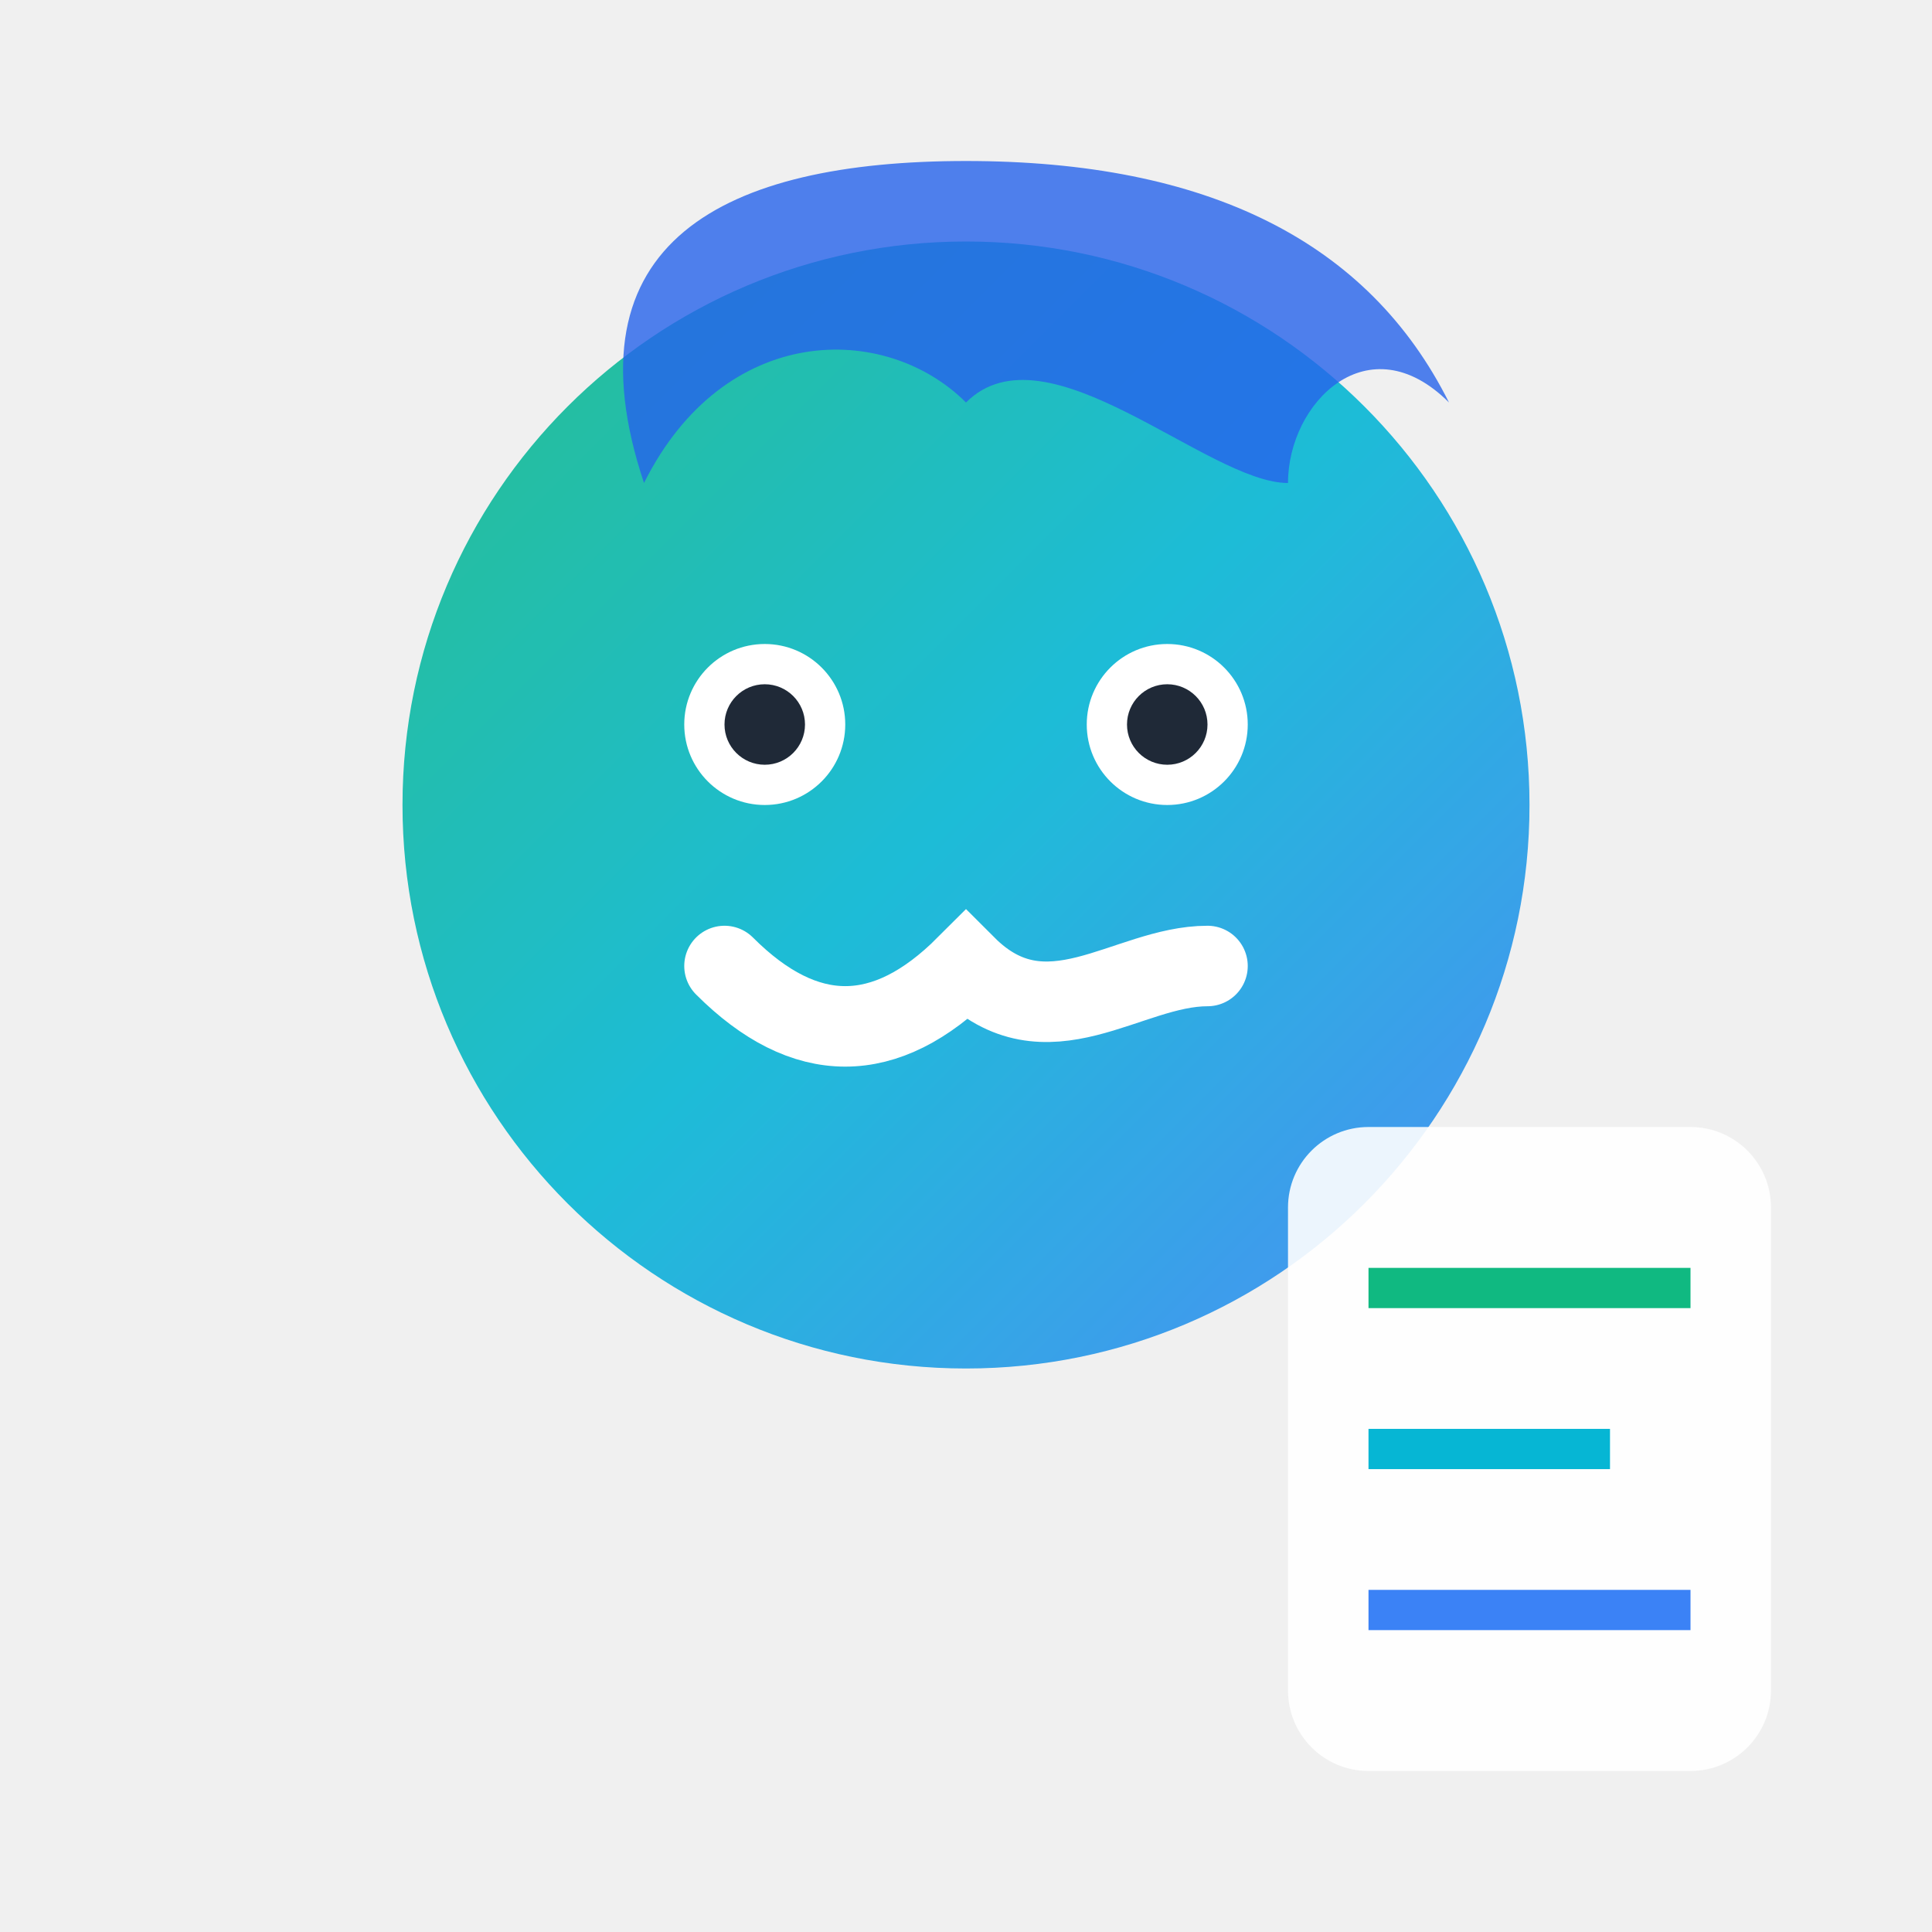
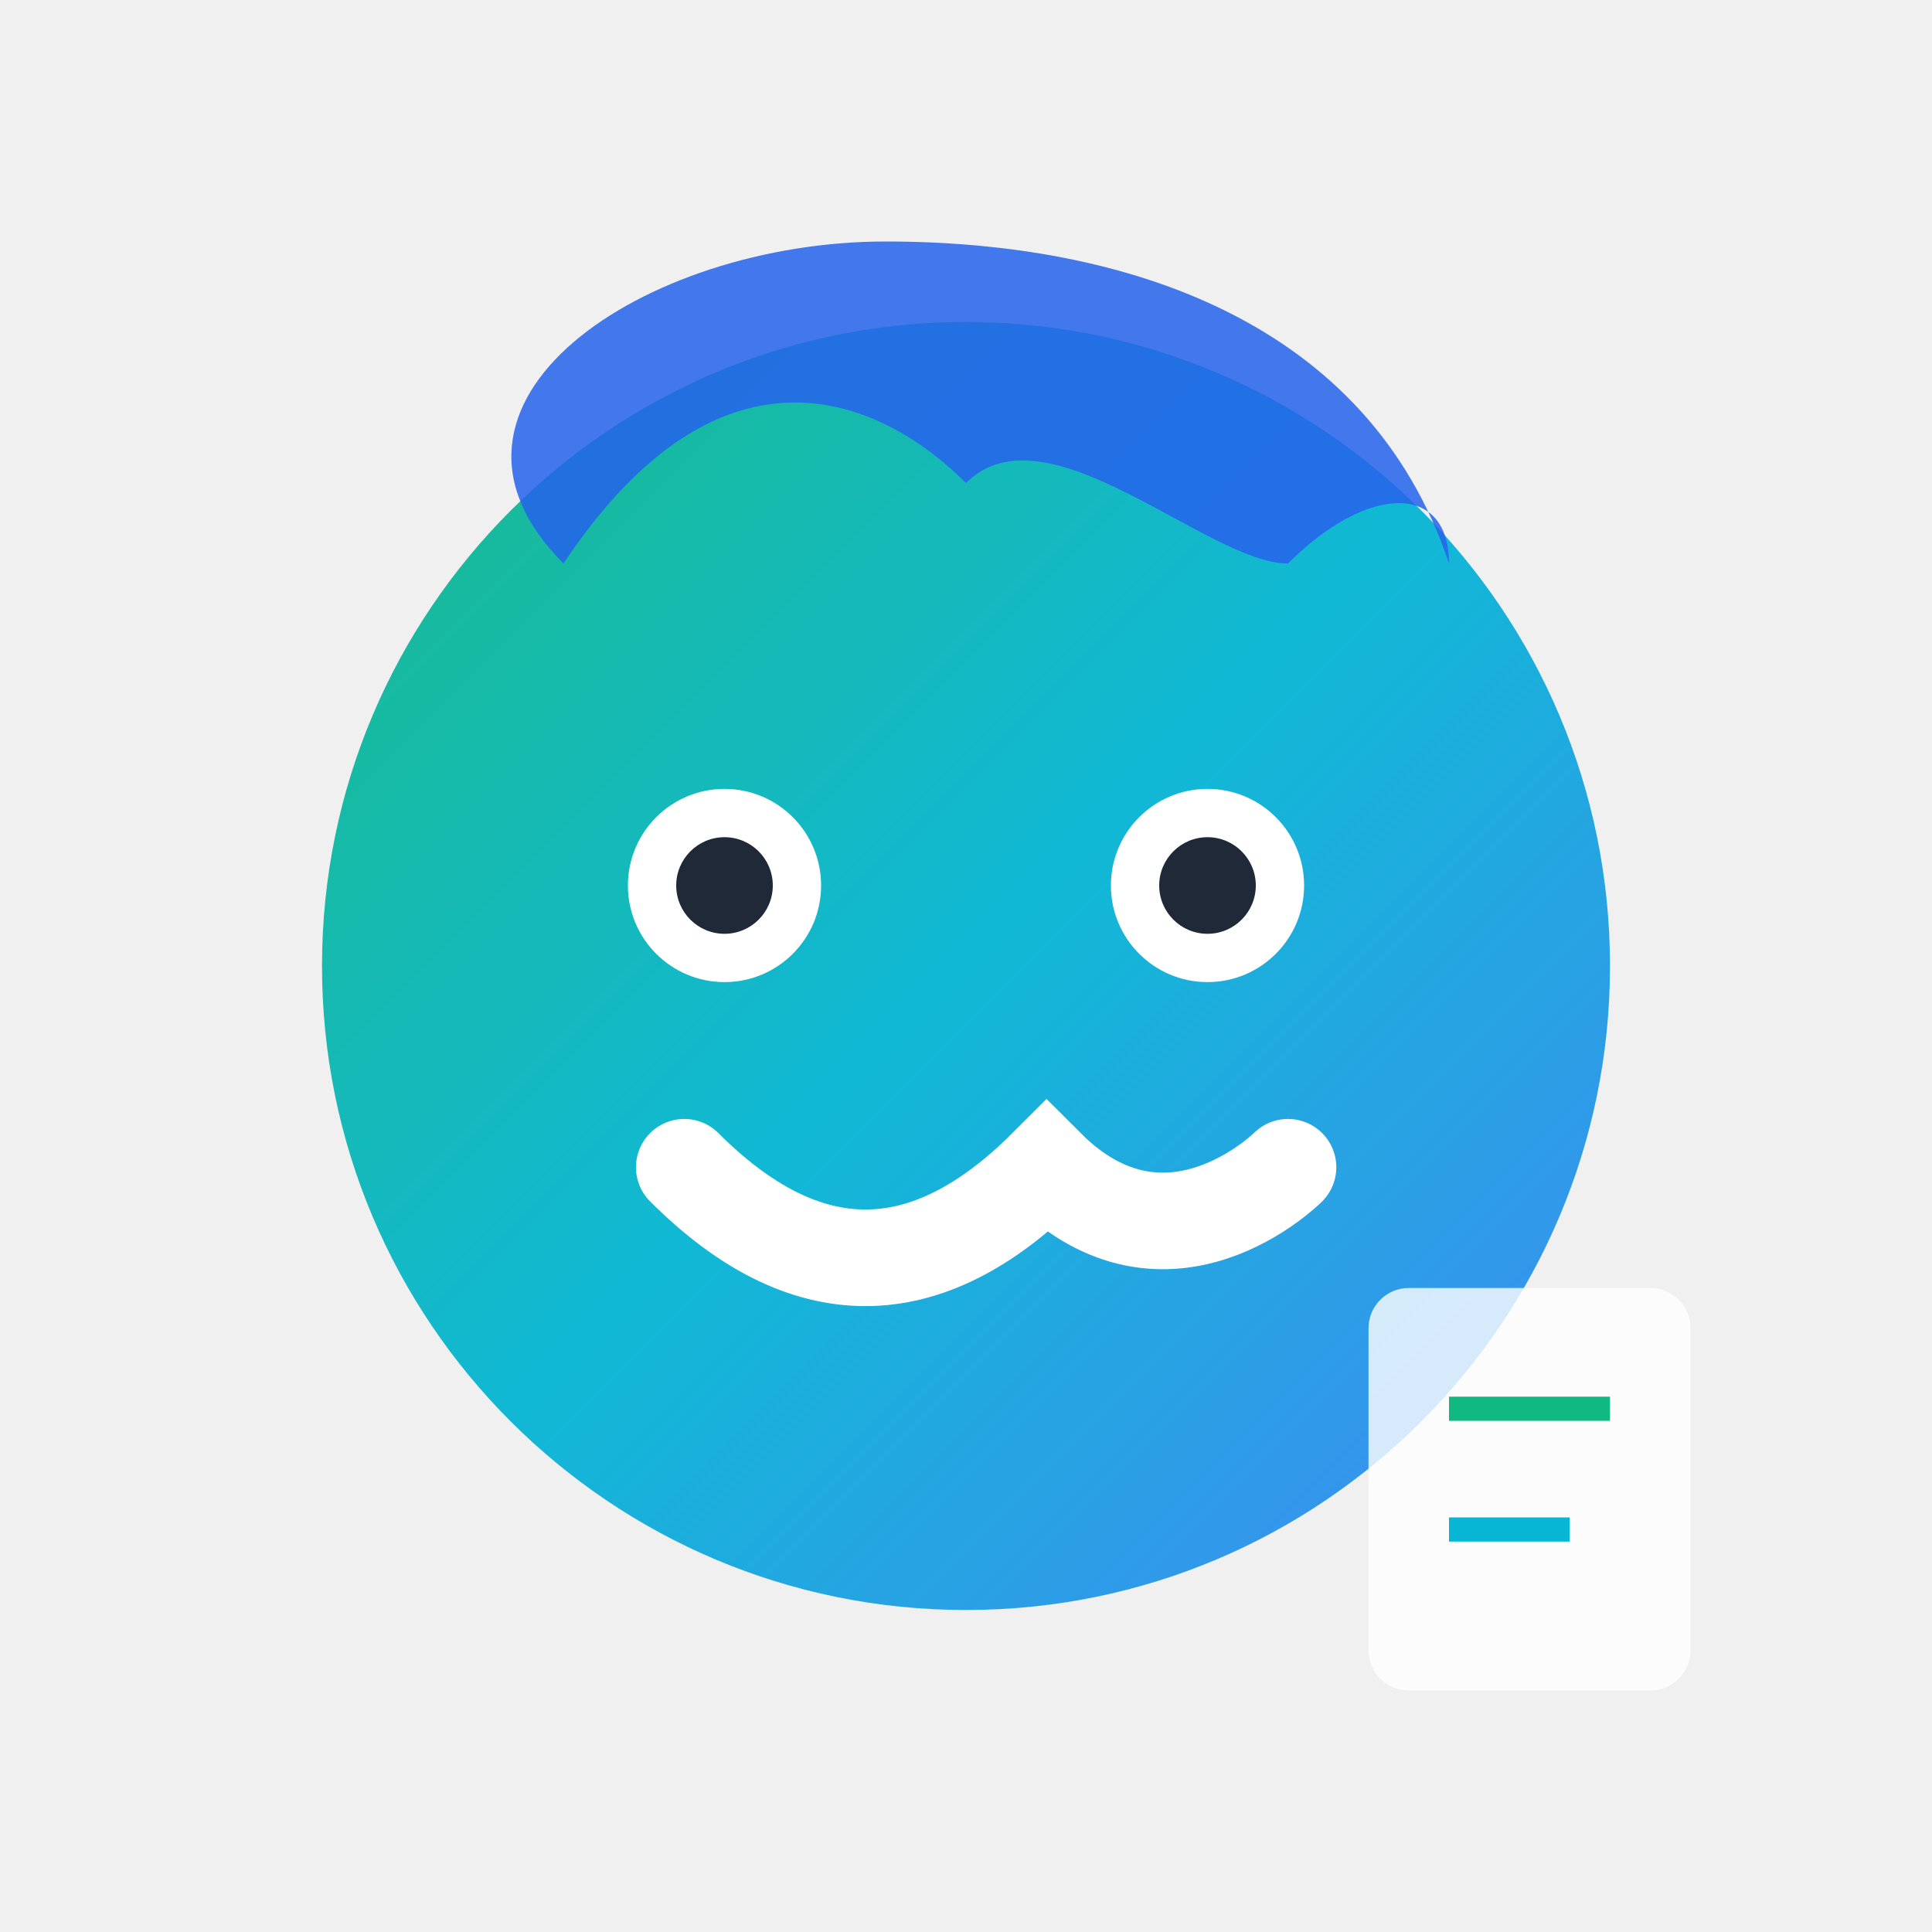
<svg xmlns="http://www.w3.org/2000/svg" width="24" height="24" viewBox="0 0 24 24" fill="none">
  <defs>
-     <linearGradient id="mascotGradient" x1="0%" y1="0%" x2="100%" y2="100%">
+     <linearGradient id="headGradient" x1="0%" y1="0%" x2="100%" y2="100%">
      <stop offset="0%" style="stop-color:#10B981;stop-opacity:1" />
      <stop offset="50%" style="stop-color:#06B6D4;stop-opacity:1" />
      <stop offset="100%" style="stop-color:#3B82F6;stop-opacity:1" />
    </linearGradient>
  </defs>
-   <circle cx="12" cy="10" r="7" fill="url(#mascotGradient)" opacity="0.9" />
-   <path d="M8 6c1-2 3-2 4-1 1-1 3 1 4 1 0-1 1-2 2-1-1-2-3-3-6-3s-5 1-4 4z" fill="#2563EB" opacity="0.8" />
-   <circle cx="9.5" cy="9" r="1" fill="white" />
-   <circle cx="14.5" cy="9" r="1" fill="white" />
-   <circle cx="9.5" cy="9" r="0.5" fill="#1F2937" />
-   <circle cx="14.5" cy="9" r="0.5" fill="#1F2937" />
-   <path d="M9 12c1 1 2 1 3 0 1 1 2 0 3 0" stroke="white" stroke-width="1" fill="none" stroke-linecap="round" />
-   <rect x="16" y="14" width="6" height="8" rx="1" fill="white" opacity="0.9" />
-   <line x1="17" y1="16" x2="21" y2="16" stroke="#10B981" stroke-width="0.5" />
-   <line x1="17" y1="18" x2="20" y2="18" stroke="#06B6D4" stroke-width="0.5" />
-   <line x1="17" y1="20" x2="21" y2="20" stroke="#3B82F6" stroke-width="0.5" />
+   <circle cx="12" cy="12" r="8" fill="url(#headGradient)" opacity="0.95" />
+   <path d="M7 7c2-3 4-2 5-1 1-1 3 1 4 1 1-1 2-1 2 0-1-3-4-4-7-4s-6 2-4 4z" fill="#2563EB" opacity="0.85" />
+   <circle cx="9" cy="11" r="1.2" fill="white" />
+   <circle cx="15" cy="11" r="1.2" fill="white" />
+   <circle cx="9" cy="11" r="0.6" fill="#1F2937" />
+   <circle cx="15" cy="11" r="0.6" fill="#1F2937" />
+   <path d="M8.5 14.5c1.5 1.5 3 1.5 4.5 0 1.5 1.5 3 0 3 0" stroke="white" stroke-width="1.2" fill="none" stroke-linecap="round" />
+   <rect x="17" y="16" width="4" height="5" rx="0.5" fill="white" opacity="0.8" />
+   <line x1="18" y1="17.5" x2="20" y2="17.5" stroke="#10B981" stroke-width="0.3" />
+   <line x1="18" y1="19" x2="19.5" y2="19" stroke="#06B6D4" stroke-width="0.3" />
</svg>
